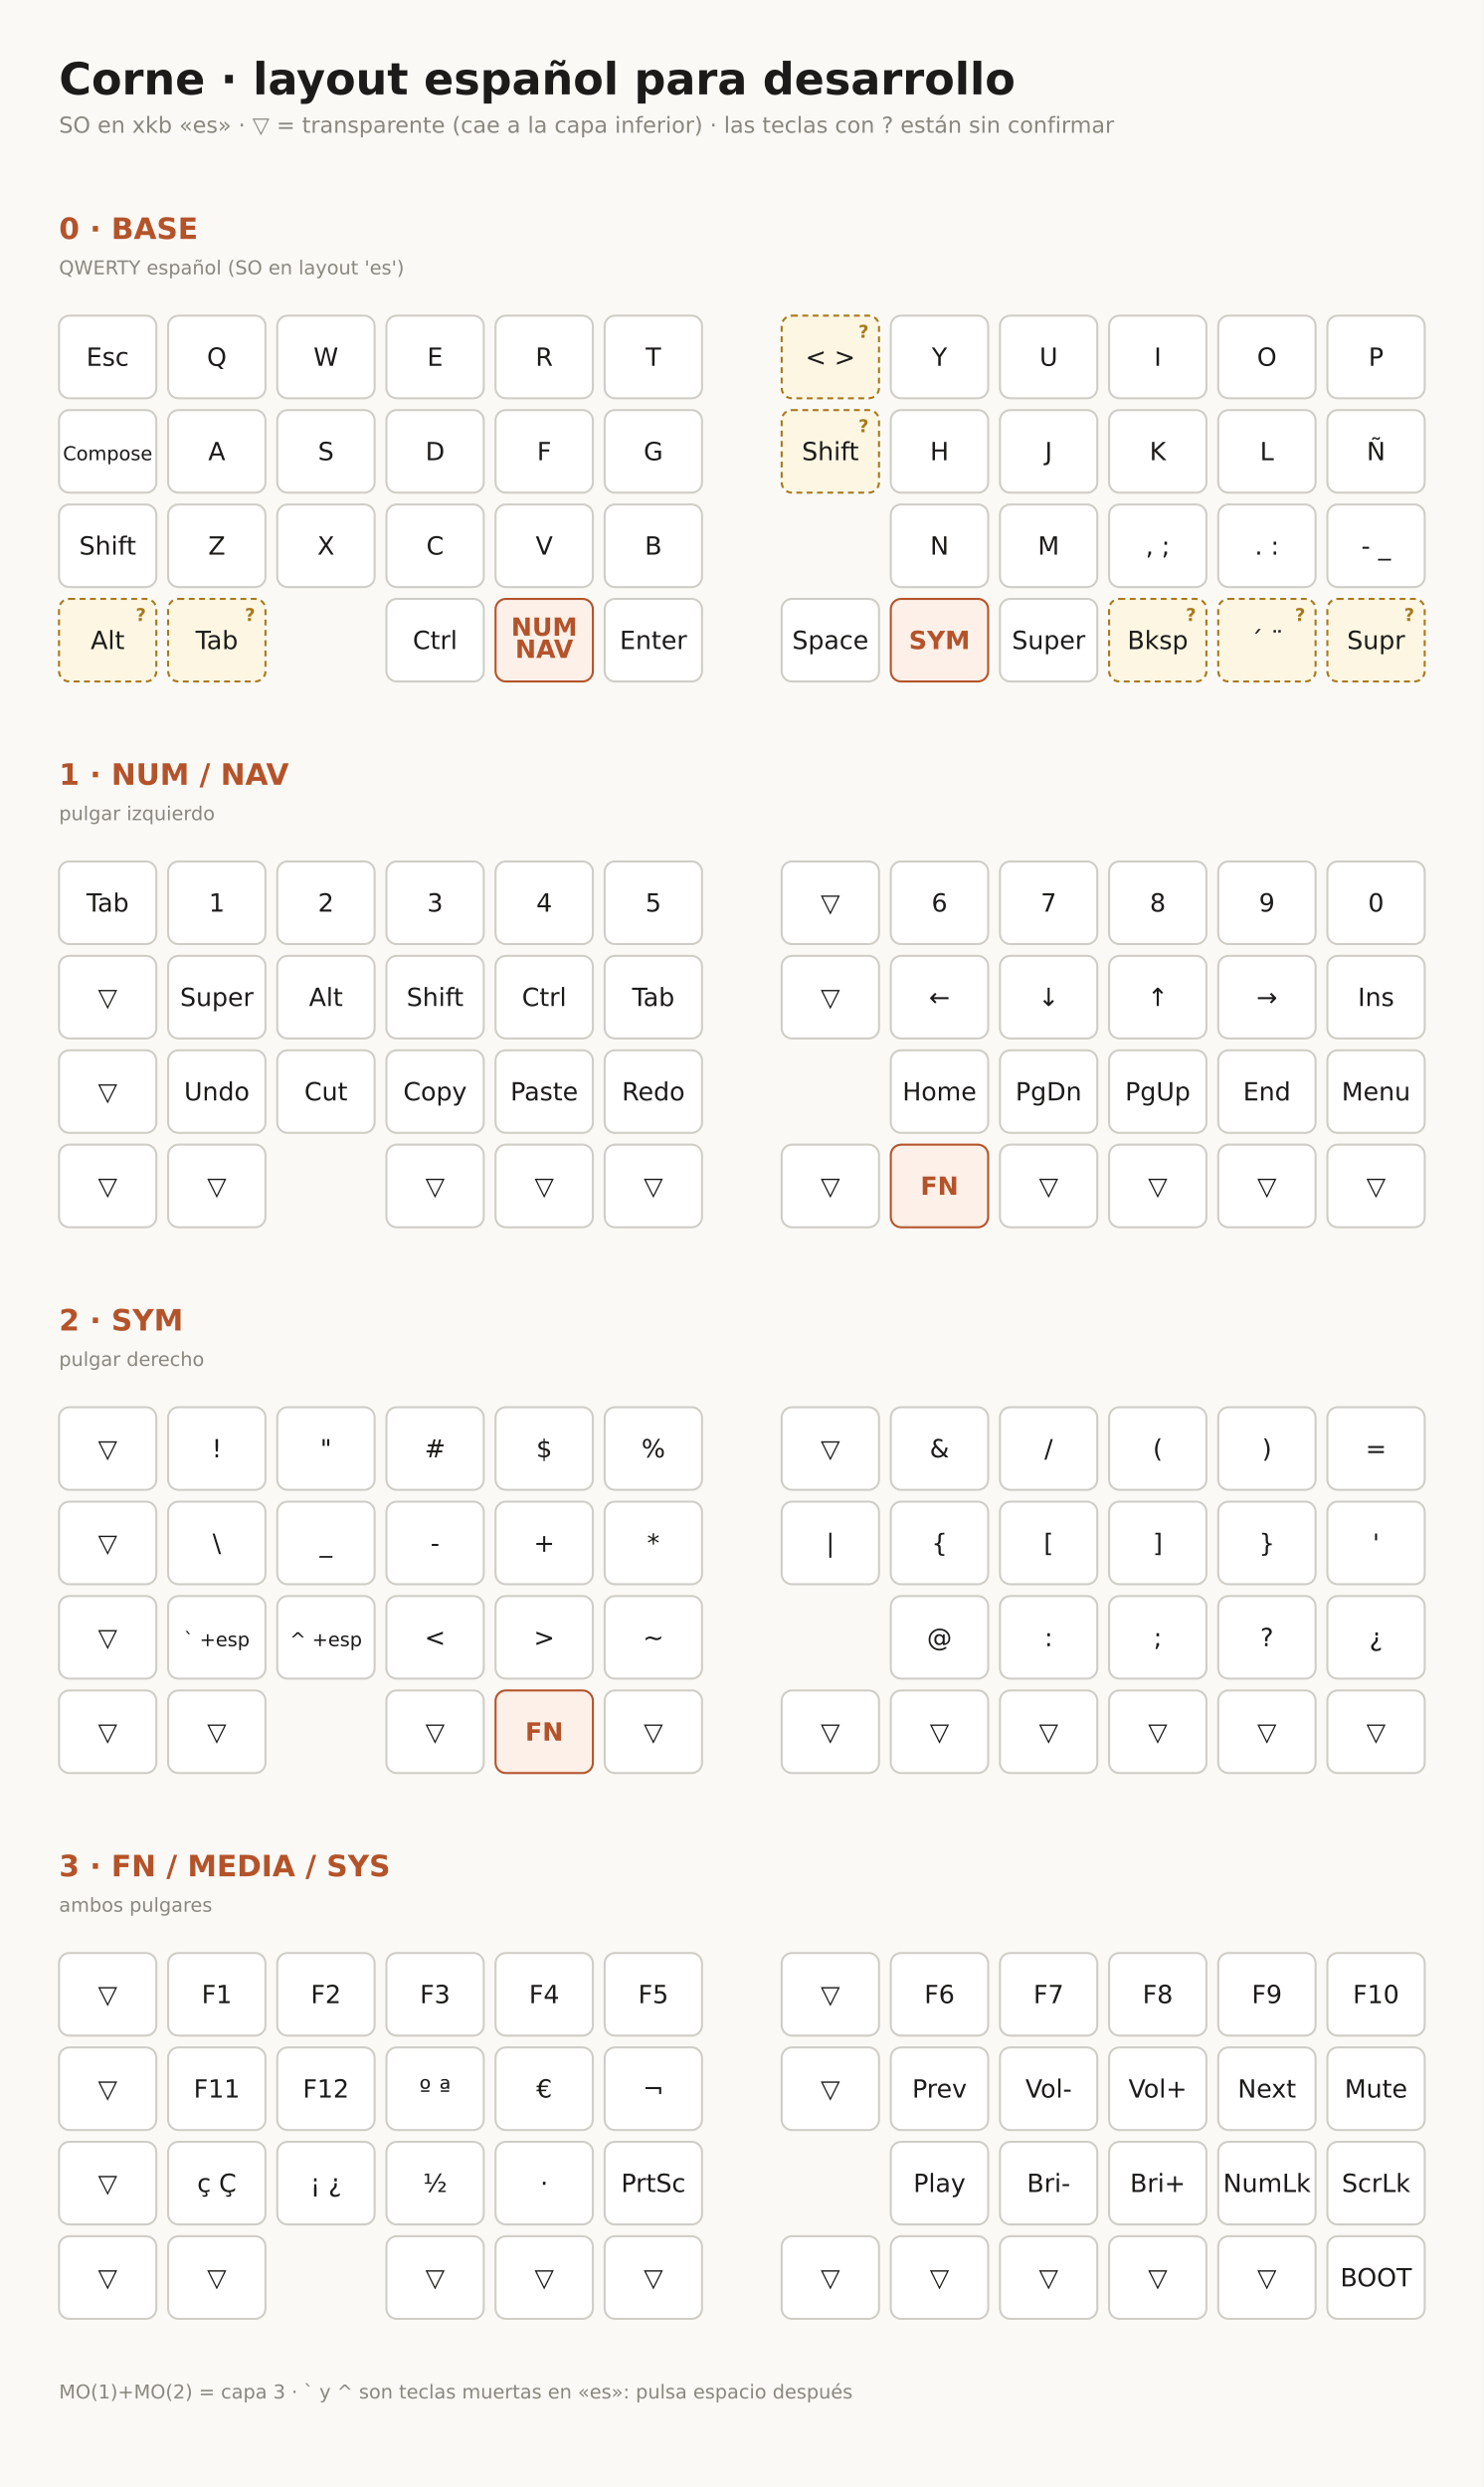
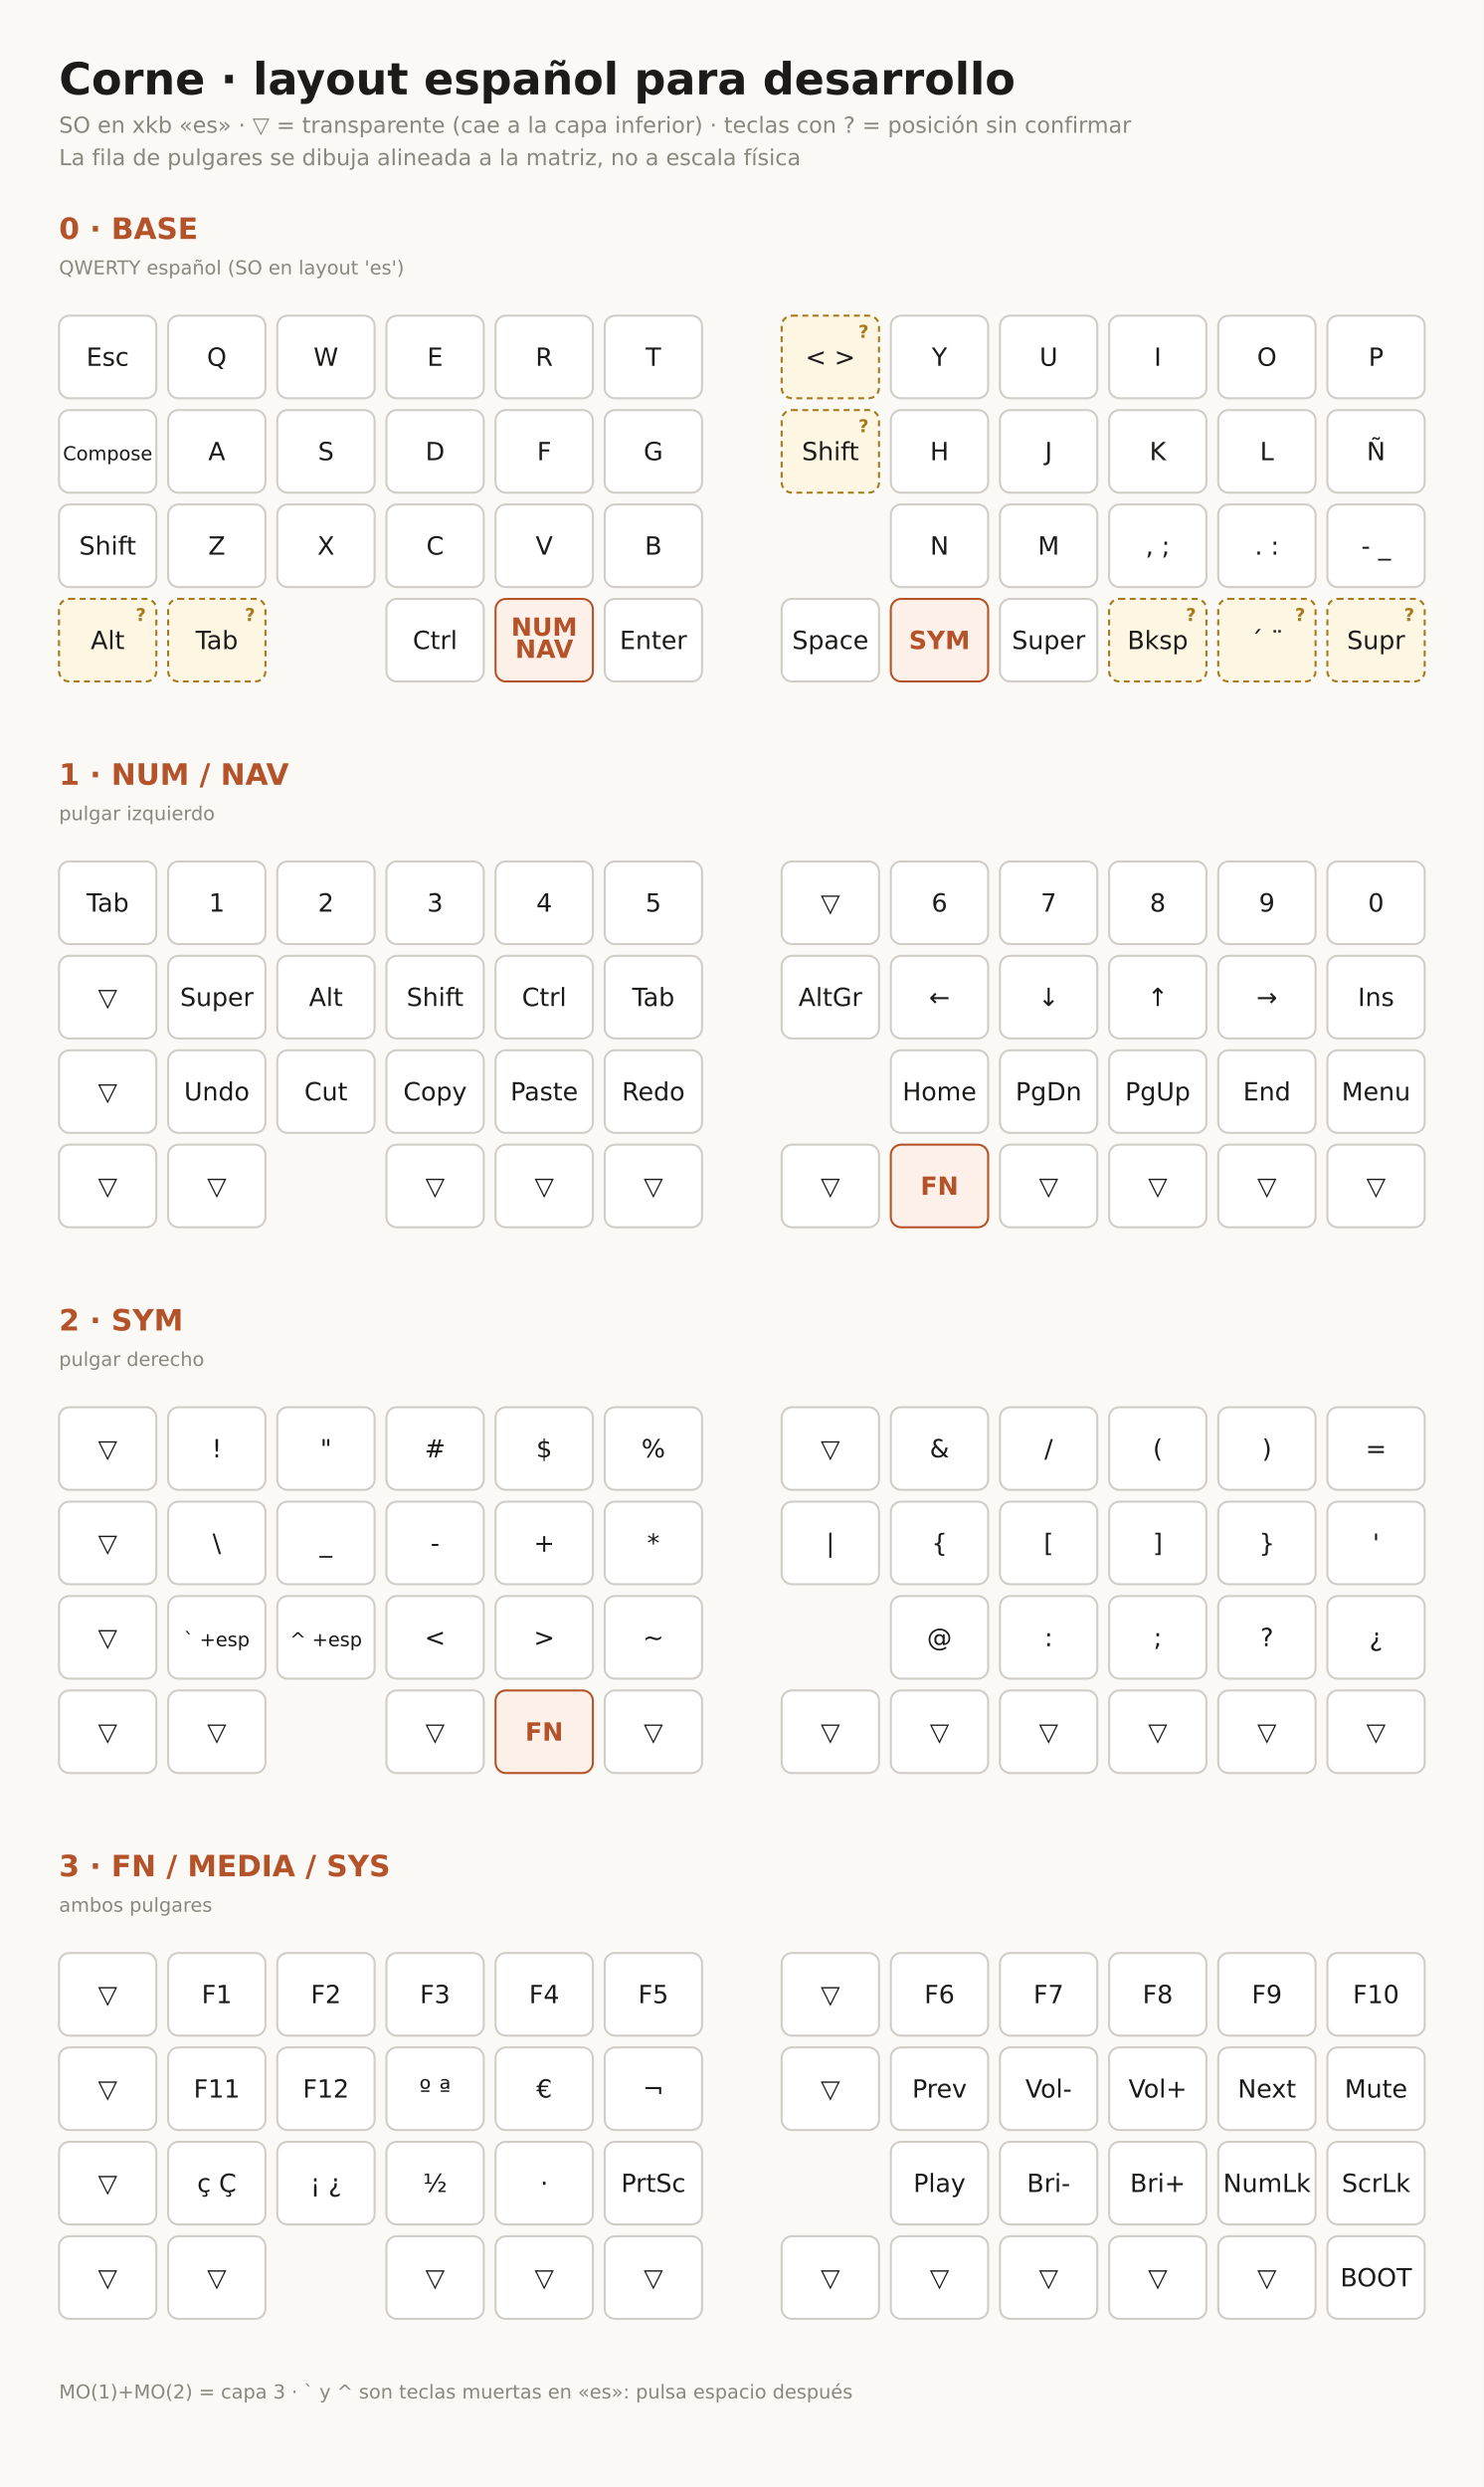
<svg xmlns="http://www.w3.org/2000/svg" width="1006" height="1686" viewBox="0 0 1006 1686" font-family="DejaVu Sans, Inter, Helvetica, sans-serif">
  <rect width="1006" height="1686" fill="#faf9f6" />
  <style>
.title{font-size:30px;font-weight:700;fill:#1c1b19}
.sub{font-size:15px;fill:#8a877e}
.lname{font-size:20px;font-weight:700;fill:#b4532a}
.lnote{font-size:13px;fill:#8a877e}
.klbl{fill:#1c1b19;text-anchor:middle}
.kmo{fill:#b4532a;font-weight:700;text-anchor:middle}
.badge{font-size:12px;font-weight:700;fill:#a8791a;text-anchor:end}
.foot{font-size:13px;fill:#8a877e}
</style>
  <text x="40" y="64" class="title">Corne · layout español para desarrollo</text>
-   <text x="40" y="90" class="sub">SO en xkb «es» · ▽ = transparente (cae a la capa inferior) · las teclas con ? están sin confirmar</text>
+   <text x="40" y="90" class="sub">SO en xkb «es» · ▽ = transparente (cae a la capa inferior) · teclas con ? = posición sin confirmar</text>
+   <text x="40" y="112" class="sub">La fila de pulgares se dibuja alineada a la matriz, no a escala física</text>
  <text x="40" y="162" class="lname">0 · BASE</text>
  <text x="40" y="186" class="lnote">QWERTY español (SO en layout 'es')</text>
  <rect x="40" y="214" width="66" height="56" rx="7" fill="#ffffff" stroke="#cfcdc6" stroke-width="1.4" />
  <text x="73.0" y="248.0" class="klbl" style="font-size:17px">Esc</text>
  <rect x="114" y="214" width="66" height="56" rx="7" fill="#ffffff" stroke="#cfcdc6" stroke-width="1.4" />
  <text x="147.0" y="248.0" class="klbl" style="font-size:17px">Q</text>
  <rect x="188" y="214" width="66" height="56" rx="7" fill="#ffffff" stroke="#cfcdc6" stroke-width="1.4" />
  <text x="221.0" y="248.0" class="klbl" style="font-size:17px">W</text>
  <rect x="262" y="214" width="66" height="56" rx="7" fill="#ffffff" stroke="#cfcdc6" stroke-width="1.4" />
  <text x="295.0" y="248.0" class="klbl" style="font-size:17px">E</text>
  <rect x="336" y="214" width="66" height="56" rx="7" fill="#ffffff" stroke="#cfcdc6" stroke-width="1.4" />
  <text x="369.0" y="248.0" class="klbl" style="font-size:17px">R</text>
  <rect x="410" y="214" width="66" height="56" rx="7" fill="#ffffff" stroke="#cfcdc6" stroke-width="1.4" />
  <text x="443.0" y="248.0" class="klbl" style="font-size:17px">T</text>
  <rect x="530" y="214" width="66" height="56" rx="7" fill="#fdf6e3" stroke="#a8791a" stroke-width="1.4" stroke-dasharray="4 3" />
  <text x="563.0" y="248.0" class="klbl" style="font-size:17px">&lt; &gt;</text>
  <text x="589" y="229" class="badge">?</text>
  <rect x="604" y="214" width="66" height="56" rx="7" fill="#ffffff" stroke="#cfcdc6" stroke-width="1.4" />
  <text x="637.0" y="248.0" class="klbl" style="font-size:17px">Y</text>
  <rect x="678" y="214" width="66" height="56" rx="7" fill="#ffffff" stroke="#cfcdc6" stroke-width="1.4" />
  <text x="711.0" y="248.0" class="klbl" style="font-size:17px">U</text>
  <rect x="752" y="214" width="66" height="56" rx="7" fill="#ffffff" stroke="#cfcdc6" stroke-width="1.4" />
  <text x="785.0" y="248.0" class="klbl" style="font-size:17px">I</text>
  <rect x="826" y="214" width="66" height="56" rx="7" fill="#ffffff" stroke="#cfcdc6" stroke-width="1.4" />
  <text x="859.0" y="248.0" class="klbl" style="font-size:17px">O</text>
  <rect x="900" y="214" width="66" height="56" rx="7" fill="#ffffff" stroke="#cfcdc6" stroke-width="1.4" />
  <text x="933.0" y="248.0" class="klbl" style="font-size:17px">P</text>
  <rect x="40" y="278" width="66" height="56" rx="7" fill="#ffffff" stroke="#cfcdc6" stroke-width="1.4" />
  <text x="73.0" y="312.0" class="klbl" style="font-size:13px">Compose</text>
  <rect x="114" y="278" width="66" height="56" rx="7" fill="#ffffff" stroke="#cfcdc6" stroke-width="1.4" />
  <text x="147.0" y="312.0" class="klbl" style="font-size:17px">A</text>
  <rect x="188" y="278" width="66" height="56" rx="7" fill="#ffffff" stroke="#cfcdc6" stroke-width="1.4" />
  <text x="221.0" y="312.0" class="klbl" style="font-size:17px">S</text>
  <rect x="262" y="278" width="66" height="56" rx="7" fill="#ffffff" stroke="#cfcdc6" stroke-width="1.4" />
  <text x="295.0" y="312.0" class="klbl" style="font-size:17px">D</text>
  <rect x="336" y="278" width="66" height="56" rx="7" fill="#ffffff" stroke="#cfcdc6" stroke-width="1.4" />
  <text x="369.0" y="312.0" class="klbl" style="font-size:17px">F</text>
  <rect x="410" y="278" width="66" height="56" rx="7" fill="#ffffff" stroke="#cfcdc6" stroke-width="1.4" />
  <text x="443.0" y="312.0" class="klbl" style="font-size:17px">G</text>
  <rect x="530" y="278" width="66" height="56" rx="7" fill="#fdf6e3" stroke="#a8791a" stroke-width="1.4" stroke-dasharray="4 3" />
  <text x="563.0" y="312.0" class="klbl" style="font-size:17px">Shift</text>
  <text x="589" y="293" class="badge">?</text>
  <rect x="604" y="278" width="66" height="56" rx="7" fill="#ffffff" stroke="#cfcdc6" stroke-width="1.4" />
  <text x="637.0" y="312.0" class="klbl" style="font-size:17px">H</text>
  <rect x="678" y="278" width="66" height="56" rx="7" fill="#ffffff" stroke="#cfcdc6" stroke-width="1.4" />
  <text x="711.0" y="312.0" class="klbl" style="font-size:17px">J</text>
  <rect x="752" y="278" width="66" height="56" rx="7" fill="#ffffff" stroke="#cfcdc6" stroke-width="1.4" />
  <text x="785.0" y="312.0" class="klbl" style="font-size:17px">K</text>
  <rect x="826" y="278" width="66" height="56" rx="7" fill="#ffffff" stroke="#cfcdc6" stroke-width="1.4" />
  <text x="859.0" y="312.0" class="klbl" style="font-size:17px">L</text>
  <rect x="900" y="278" width="66" height="56" rx="7" fill="#ffffff" stroke="#cfcdc6" stroke-width="1.4" />
  <text x="933.0" y="312.0" class="klbl" style="font-size:17px">Ñ</text>
  <rect x="40" y="342" width="66" height="56" rx="7" fill="#ffffff" stroke="#cfcdc6" stroke-width="1.4" />
  <text x="73.0" y="376.0" class="klbl" style="font-size:17px">Shift</text>
  <rect x="114" y="342" width="66" height="56" rx="7" fill="#ffffff" stroke="#cfcdc6" stroke-width="1.4" />
  <text x="147.0" y="376.0" class="klbl" style="font-size:17px">Z</text>
  <rect x="188" y="342" width="66" height="56" rx="7" fill="#ffffff" stroke="#cfcdc6" stroke-width="1.4" />
  <text x="221.0" y="376.0" class="klbl" style="font-size:17px">X</text>
  <rect x="262" y="342" width="66" height="56" rx="7" fill="#ffffff" stroke="#cfcdc6" stroke-width="1.4" />
  <text x="295.0" y="376.0" class="klbl" style="font-size:17px">C</text>
  <rect x="336" y="342" width="66" height="56" rx="7" fill="#ffffff" stroke="#cfcdc6" stroke-width="1.4" />
  <text x="369.0" y="376.0" class="klbl" style="font-size:17px">V</text>
  <rect x="410" y="342" width="66" height="56" rx="7" fill="#ffffff" stroke="#cfcdc6" stroke-width="1.4" />
  <text x="443.0" y="376.0" class="klbl" style="font-size:17px">B</text>
  <rect x="604" y="342" width="66" height="56" rx="7" fill="#ffffff" stroke="#cfcdc6" stroke-width="1.4" />
  <text x="637.0" y="376.0" class="klbl" style="font-size:17px">N</text>
  <rect x="678" y="342" width="66" height="56" rx="7" fill="#ffffff" stroke="#cfcdc6" stroke-width="1.4" />
  <text x="711.0" y="376.0" class="klbl" style="font-size:17px">M</text>
  <rect x="752" y="342" width="66" height="56" rx="7" fill="#ffffff" stroke="#cfcdc6" stroke-width="1.4" />
  <text x="785.0" y="376.0" class="klbl" style="font-size:17px">, ;</text>
  <rect x="826" y="342" width="66" height="56" rx="7" fill="#ffffff" stroke="#cfcdc6" stroke-width="1.4" />
  <text x="859.0" y="376.0" class="klbl" style="font-size:17px">. :</text>
  <rect x="900" y="342" width="66" height="56" rx="7" fill="#ffffff" stroke="#cfcdc6" stroke-width="1.4" />
  <text x="933.0" y="376.0" class="klbl" style="font-size:17px">- _</text>
  <rect x="40" y="406" width="66" height="56" rx="7" fill="#fdf6e3" stroke="#a8791a" stroke-width="1.4" stroke-dasharray="4 3" />
  <text x="73.0" y="440.0" class="klbl" style="font-size:17px">Alt</text>
  <text x="99" y="421" class="badge">?</text>
  <rect x="114" y="406" width="66" height="56" rx="7" fill="#fdf6e3" stroke="#a8791a" stroke-width="1.4" stroke-dasharray="4 3" />
  <text x="147.0" y="440.0" class="klbl" style="font-size:17px">Tab</text>
  <text x="173" y="421" class="badge">?</text>
  <rect x="262" y="406" width="66" height="56" rx="7" fill="#ffffff" stroke="#cfcdc6" stroke-width="1.4" />
  <text x="295.0" y="440.0" class="klbl" style="font-size:17px">Ctrl</text>
  <rect x="336" y="406" width="66" height="56" rx="7" fill="#fdf0e8" stroke="#b4532a" stroke-width="1.4" />
  <text x="369.0" y="431.0" class="kmo" style="font-size:17px">NUM</text>
  <text x="369.0" y="446.0" class="kmo" style="font-size:17px">NAV</text>
  <rect x="410" y="406" width="66" height="56" rx="7" fill="#ffffff" stroke="#cfcdc6" stroke-width="1.4" />
  <text x="443.0" y="440.0" class="klbl" style="font-size:17px">Enter</text>
  <rect x="530" y="406" width="66" height="56" rx="7" fill="#ffffff" stroke="#cfcdc6" stroke-width="1.4" />
  <text x="563.0" y="440.0" class="klbl" style="font-size:17px">Space</text>
  <rect x="604" y="406" width="66" height="56" rx="7" fill="#fdf0e8" stroke="#b4532a" stroke-width="1.4" />
  <text x="637.0" y="440.0" class="kmo" style="font-size:17px">SYM</text>
  <rect x="678" y="406" width="66" height="56" rx="7" fill="#ffffff" stroke="#cfcdc6" stroke-width="1.4" />
  <text x="711.0" y="440.0" class="klbl" style="font-size:17px">Super</text>
  <rect x="752" y="406" width="66" height="56" rx="7" fill="#fdf6e3" stroke="#a8791a" stroke-width="1.4" stroke-dasharray="4 3" />
  <text x="785.0" y="440.0" class="klbl" style="font-size:17px">Bksp</text>
  <text x="811" y="421" class="badge">?</text>
  <rect x="826" y="406" width="66" height="56" rx="7" fill="#fdf6e3" stroke="#a8791a" stroke-width="1.4" stroke-dasharray="4 3" />
  <text x="859.0" y="440.0" class="klbl" style="font-size:17px">´ ¨</text>
  <text x="885" y="421" class="badge">?</text>
  <rect x="900" y="406" width="66" height="56" rx="7" fill="#fdf6e3" stroke="#a8791a" stroke-width="1.4" stroke-dasharray="4 3" />
  <text x="933.0" y="440.0" class="klbl" style="font-size:17px">Supr</text>
  <text x="959" y="421" class="badge">?</text>
  <text x="40" y="532" class="lname">1 · NUM / NAV</text>
  <text x="40" y="556" class="lnote">pulgar izquierdo</text>
  <rect x="40" y="584" width="66" height="56" rx="7" fill="#ffffff" stroke="#cfcdc6" stroke-width="1.4" />
  <text x="73.0" y="618.0" class="klbl" style="font-size:17px">Tab</text>
  <rect x="114" y="584" width="66" height="56" rx="7" fill="#ffffff" stroke="#cfcdc6" stroke-width="1.4" />
  <text x="147.0" y="618.0" class="klbl" style="font-size:17px">1</text>
  <rect x="188" y="584" width="66" height="56" rx="7" fill="#ffffff" stroke="#cfcdc6" stroke-width="1.4" />
  <text x="221.0" y="618.0" class="klbl" style="font-size:17px">2</text>
  <rect x="262" y="584" width="66" height="56" rx="7" fill="#ffffff" stroke="#cfcdc6" stroke-width="1.4" />
  <text x="295.0" y="618.0" class="klbl" style="font-size:17px">3</text>
  <rect x="336" y="584" width="66" height="56" rx="7" fill="#ffffff" stroke="#cfcdc6" stroke-width="1.4" />
  <text x="369.0" y="618.0" class="klbl" style="font-size:17px">4</text>
  <rect x="410" y="584" width="66" height="56" rx="7" fill="#ffffff" stroke="#cfcdc6" stroke-width="1.4" />
  <text x="443.0" y="618.0" class="klbl" style="font-size:17px">5</text>
  <rect x="530" y="584" width="66" height="56" rx="7" fill="#ffffff" stroke="#cfcdc6" stroke-width="1.4" />
  <text x="563.0" y="618.0" class="klbl" style="font-size:17px">▽</text>
  <rect x="604" y="584" width="66" height="56" rx="7" fill="#ffffff" stroke="#cfcdc6" stroke-width="1.4" />
  <text x="637.0" y="618.0" class="klbl" style="font-size:17px">6</text>
  <rect x="678" y="584" width="66" height="56" rx="7" fill="#ffffff" stroke="#cfcdc6" stroke-width="1.4" />
  <text x="711.0" y="618.0" class="klbl" style="font-size:17px">7</text>
  <rect x="752" y="584" width="66" height="56" rx="7" fill="#ffffff" stroke="#cfcdc6" stroke-width="1.4" />
  <text x="785.0" y="618.0" class="klbl" style="font-size:17px">8</text>
  <rect x="826" y="584" width="66" height="56" rx="7" fill="#ffffff" stroke="#cfcdc6" stroke-width="1.4" />
  <text x="859.0" y="618.0" class="klbl" style="font-size:17px">9</text>
  <rect x="900" y="584" width="66" height="56" rx="7" fill="#ffffff" stroke="#cfcdc6" stroke-width="1.4" />
  <text x="933.0" y="618.0" class="klbl" style="font-size:17px">0</text>
  <rect x="40" y="648" width="66" height="56" rx="7" fill="#ffffff" stroke="#cfcdc6" stroke-width="1.4" />
  <text x="73.0" y="682.0" class="klbl" style="font-size:17px">▽</text>
  <rect x="114" y="648" width="66" height="56" rx="7" fill="#ffffff" stroke="#cfcdc6" stroke-width="1.4" />
  <text x="147.0" y="682.0" class="klbl" style="font-size:17px">Super</text>
  <rect x="188" y="648" width="66" height="56" rx="7" fill="#ffffff" stroke="#cfcdc6" stroke-width="1.4" />
  <text x="221.0" y="682.0" class="klbl" style="font-size:17px">Alt</text>
  <rect x="262" y="648" width="66" height="56" rx="7" fill="#ffffff" stroke="#cfcdc6" stroke-width="1.4" />
  <text x="295.0" y="682.0" class="klbl" style="font-size:17px">Shift</text>
  <rect x="336" y="648" width="66" height="56" rx="7" fill="#ffffff" stroke="#cfcdc6" stroke-width="1.4" />
  <text x="369.0" y="682.0" class="klbl" style="font-size:17px">Ctrl</text>
  <rect x="410" y="648" width="66" height="56" rx="7" fill="#ffffff" stroke="#cfcdc6" stroke-width="1.4" />
  <text x="443.0" y="682.0" class="klbl" style="font-size:17px">Tab</text>
  <rect x="530" y="648" width="66" height="56" rx="7" fill="#ffffff" stroke="#cfcdc6" stroke-width="1.4" />
-   <text x="563.0" y="682.0" class="klbl" style="font-size:17px">▽</text>
+   <text x="563.0" y="682.0" class="klbl" style="font-size:17px">AltGr</text>
  <rect x="604" y="648" width="66" height="56" rx="7" fill="#ffffff" stroke="#cfcdc6" stroke-width="1.4" />
  <text x="637.0" y="682.0" class="klbl" style="font-size:17px">←</text>
  <rect x="678" y="648" width="66" height="56" rx="7" fill="#ffffff" stroke="#cfcdc6" stroke-width="1.4" />
  <text x="711.0" y="682.0" class="klbl" style="font-size:17px">↓</text>
  <rect x="752" y="648" width="66" height="56" rx="7" fill="#ffffff" stroke="#cfcdc6" stroke-width="1.4" />
  <text x="785.0" y="682.0" class="klbl" style="font-size:17px">↑</text>
  <rect x="826" y="648" width="66" height="56" rx="7" fill="#ffffff" stroke="#cfcdc6" stroke-width="1.4" />
  <text x="859.0" y="682.0" class="klbl" style="font-size:17px">→</text>
  <rect x="900" y="648" width="66" height="56" rx="7" fill="#ffffff" stroke="#cfcdc6" stroke-width="1.4" />
  <text x="933.0" y="682.0" class="klbl" style="font-size:17px">Ins</text>
  <rect x="40" y="712" width="66" height="56" rx="7" fill="#ffffff" stroke="#cfcdc6" stroke-width="1.4" />
  <text x="73.0" y="746.0" class="klbl" style="font-size:17px">▽</text>
  <rect x="114" y="712" width="66" height="56" rx="7" fill="#ffffff" stroke="#cfcdc6" stroke-width="1.4" />
  <text x="147.0" y="746.0" class="klbl" style="font-size:17px">Undo</text>
  <rect x="188" y="712" width="66" height="56" rx="7" fill="#ffffff" stroke="#cfcdc6" stroke-width="1.4" />
  <text x="221.0" y="746.0" class="klbl" style="font-size:17px">Cut</text>
  <rect x="262" y="712" width="66" height="56" rx="7" fill="#ffffff" stroke="#cfcdc6" stroke-width="1.4" />
  <text x="295.0" y="746.0" class="klbl" style="font-size:17px">Copy</text>
  <rect x="336" y="712" width="66" height="56" rx="7" fill="#ffffff" stroke="#cfcdc6" stroke-width="1.4" />
  <text x="369.0" y="746.0" class="klbl" style="font-size:17px">Paste</text>
  <rect x="410" y="712" width="66" height="56" rx="7" fill="#ffffff" stroke="#cfcdc6" stroke-width="1.4" />
  <text x="443.0" y="746.0" class="klbl" style="font-size:17px">Redo</text>
  <rect x="604" y="712" width="66" height="56" rx="7" fill="#ffffff" stroke="#cfcdc6" stroke-width="1.4" />
  <text x="637.0" y="746.0" class="klbl" style="font-size:17px">Home</text>
  <rect x="678" y="712" width="66" height="56" rx="7" fill="#ffffff" stroke="#cfcdc6" stroke-width="1.4" />
  <text x="711.0" y="746.0" class="klbl" style="font-size:17px">PgDn</text>
  <rect x="752" y="712" width="66" height="56" rx="7" fill="#ffffff" stroke="#cfcdc6" stroke-width="1.4" />
  <text x="785.0" y="746.0" class="klbl" style="font-size:17px">PgUp</text>
  <rect x="826" y="712" width="66" height="56" rx="7" fill="#ffffff" stroke="#cfcdc6" stroke-width="1.4" />
  <text x="859.0" y="746.0" class="klbl" style="font-size:17px">End</text>
  <rect x="900" y="712" width="66" height="56" rx="7" fill="#ffffff" stroke="#cfcdc6" stroke-width="1.4" />
  <text x="933.0" y="746.0" class="klbl" style="font-size:17px">Menu</text>
  <rect x="40" y="776" width="66" height="56" rx="7" fill="#ffffff" stroke="#cfcdc6" stroke-width="1.4" />
  <text x="73.0" y="810.0" class="klbl" style="font-size:17px">▽</text>
  <rect x="114" y="776" width="66" height="56" rx="7" fill="#ffffff" stroke="#cfcdc6" stroke-width="1.4" />
  <text x="147.0" y="810.0" class="klbl" style="font-size:17px">▽</text>
  <rect x="262" y="776" width="66" height="56" rx="7" fill="#ffffff" stroke="#cfcdc6" stroke-width="1.4" />
  <text x="295.0" y="810.0" class="klbl" style="font-size:17px">▽</text>
  <rect x="336" y="776" width="66" height="56" rx="7" fill="#ffffff" stroke="#cfcdc6" stroke-width="1.4" />
  <text x="369.0" y="810.0" class="klbl" style="font-size:17px">▽</text>
  <rect x="410" y="776" width="66" height="56" rx="7" fill="#ffffff" stroke="#cfcdc6" stroke-width="1.4" />
  <text x="443.0" y="810.0" class="klbl" style="font-size:17px">▽</text>
  <rect x="530" y="776" width="66" height="56" rx="7" fill="#ffffff" stroke="#cfcdc6" stroke-width="1.4" />
  <text x="563.0" y="810.0" class="klbl" style="font-size:17px">▽</text>
  <rect x="604" y="776" width="66" height="56" rx="7" fill="#fdf0e8" stroke="#b4532a" stroke-width="1.4" />
  <text x="637.0" y="810.0" class="kmo" style="font-size:17px">FN</text>
  <rect x="678" y="776" width="66" height="56" rx="7" fill="#ffffff" stroke="#cfcdc6" stroke-width="1.4" />
  <text x="711.0" y="810.0" class="klbl" style="font-size:17px">▽</text>
  <rect x="752" y="776" width="66" height="56" rx="7" fill="#ffffff" stroke="#cfcdc6" stroke-width="1.4" />
  <text x="785.0" y="810.0" class="klbl" style="font-size:17px">▽</text>
  <rect x="826" y="776" width="66" height="56" rx="7" fill="#ffffff" stroke="#cfcdc6" stroke-width="1.4" />
  <text x="859.0" y="810.0" class="klbl" style="font-size:17px">▽</text>
  <rect x="900" y="776" width="66" height="56" rx="7" fill="#ffffff" stroke="#cfcdc6" stroke-width="1.4" />
  <text x="933.0" y="810.0" class="klbl" style="font-size:17px">▽</text>
  <text x="40" y="902" class="lname">2 · SYM</text>
  <text x="40" y="926" class="lnote">pulgar derecho</text>
  <rect x="40" y="954" width="66" height="56" rx="7" fill="#ffffff" stroke="#cfcdc6" stroke-width="1.4" />
  <text x="73.0" y="988.0" class="klbl" style="font-size:17px">▽</text>
  <rect x="114" y="954" width="66" height="56" rx="7" fill="#ffffff" stroke="#cfcdc6" stroke-width="1.4" />
  <text x="147.0" y="988.0" class="klbl" style="font-size:17px">!</text>
  <rect x="188" y="954" width="66" height="56" rx="7" fill="#ffffff" stroke="#cfcdc6" stroke-width="1.4" />
  <text x="221.0" y="988.0" class="klbl" style="font-size:17px">"</text>
  <rect x="262" y="954" width="66" height="56" rx="7" fill="#ffffff" stroke="#cfcdc6" stroke-width="1.4" />
  <text x="295.0" y="988.0" class="klbl" style="font-size:17px">#</text>
  <rect x="336" y="954" width="66" height="56" rx="7" fill="#ffffff" stroke="#cfcdc6" stroke-width="1.4" />
  <text x="369.0" y="988.0" class="klbl" style="font-size:17px">$</text>
  <rect x="410" y="954" width="66" height="56" rx="7" fill="#ffffff" stroke="#cfcdc6" stroke-width="1.4" />
  <text x="443.0" y="988.0" class="klbl" style="font-size:17px">%</text>
  <rect x="530" y="954" width="66" height="56" rx="7" fill="#ffffff" stroke="#cfcdc6" stroke-width="1.4" />
  <text x="563.0" y="988.0" class="klbl" style="font-size:17px">▽</text>
  <rect x="604" y="954" width="66" height="56" rx="7" fill="#ffffff" stroke="#cfcdc6" stroke-width="1.4" />
  <text x="637.0" y="988.0" class="klbl" style="font-size:17px">&amp;</text>
  <rect x="678" y="954" width="66" height="56" rx="7" fill="#ffffff" stroke="#cfcdc6" stroke-width="1.4" />
  <text x="711.0" y="988.0" class="klbl" style="font-size:17px">/</text>
  <rect x="752" y="954" width="66" height="56" rx="7" fill="#ffffff" stroke="#cfcdc6" stroke-width="1.4" />
  <text x="785.0" y="988.0" class="klbl" style="font-size:17px">(</text>
  <rect x="826" y="954" width="66" height="56" rx="7" fill="#ffffff" stroke="#cfcdc6" stroke-width="1.4" />
  <text x="859.0" y="988.0" class="klbl" style="font-size:17px">)</text>
  <rect x="900" y="954" width="66" height="56" rx="7" fill="#ffffff" stroke="#cfcdc6" stroke-width="1.4" />
  <text x="933.0" y="988.0" class="klbl" style="font-size:17px">=</text>
  <rect x="40" y="1018" width="66" height="56" rx="7" fill="#ffffff" stroke="#cfcdc6" stroke-width="1.4" />
  <text x="73.0" y="1052.0" class="klbl" style="font-size:17px">▽</text>
  <rect x="114" y="1018" width="66" height="56" rx="7" fill="#ffffff" stroke="#cfcdc6" stroke-width="1.4" />
  <text x="147.0" y="1052.0" class="klbl" style="font-size:17px">\</text>
  <rect x="188" y="1018" width="66" height="56" rx="7" fill="#ffffff" stroke="#cfcdc6" stroke-width="1.4" />
  <text x="221.0" y="1052.0" class="klbl" style="font-size:17px">_</text>
  <rect x="262" y="1018" width="66" height="56" rx="7" fill="#ffffff" stroke="#cfcdc6" stroke-width="1.4" />
  <text x="295.0" y="1052.0" class="klbl" style="font-size:17px">-</text>
  <rect x="336" y="1018" width="66" height="56" rx="7" fill="#ffffff" stroke="#cfcdc6" stroke-width="1.4" />
  <text x="369.0" y="1052.0" class="klbl" style="font-size:17px">+</text>
  <rect x="410" y="1018" width="66" height="56" rx="7" fill="#ffffff" stroke="#cfcdc6" stroke-width="1.4" />
  <text x="443.0" y="1052.0" class="klbl" style="font-size:17px">*</text>
  <rect x="530" y="1018" width="66" height="56" rx="7" fill="#ffffff" stroke="#cfcdc6" stroke-width="1.4" />
  <text x="563.0" y="1052.0" class="klbl" style="font-size:17px">|</text>
  <rect x="604" y="1018" width="66" height="56" rx="7" fill="#ffffff" stroke="#cfcdc6" stroke-width="1.4" />
  <text x="637.0" y="1052.0" class="klbl" style="font-size:17px">{</text>
  <rect x="678" y="1018" width="66" height="56" rx="7" fill="#ffffff" stroke="#cfcdc6" stroke-width="1.4" />
  <text x="711.0" y="1052.0" class="klbl" style="font-size:17px">[</text>
  <rect x="752" y="1018" width="66" height="56" rx="7" fill="#ffffff" stroke="#cfcdc6" stroke-width="1.4" />
  <text x="785.0" y="1052.0" class="klbl" style="font-size:17px">]</text>
  <rect x="826" y="1018" width="66" height="56" rx="7" fill="#ffffff" stroke="#cfcdc6" stroke-width="1.4" />
  <text x="859.0" y="1052.0" class="klbl" style="font-size:17px">}</text>
  <rect x="900" y="1018" width="66" height="56" rx="7" fill="#ffffff" stroke="#cfcdc6" stroke-width="1.4" />
  <text x="933.0" y="1052.0" class="klbl" style="font-size:17px">'</text>
  <rect x="40" y="1082" width="66" height="56" rx="7" fill="#ffffff" stroke="#cfcdc6" stroke-width="1.4" />
  <text x="73.0" y="1116.0" class="klbl" style="font-size:17px">▽</text>
  <rect x="114" y="1082" width="66" height="56" rx="7" fill="#ffffff" stroke="#cfcdc6" stroke-width="1.4" />
  <text x="147.0" y="1116.0" class="klbl" style="font-size:13px">` +esp</text>
  <rect x="188" y="1082" width="66" height="56" rx="7" fill="#ffffff" stroke="#cfcdc6" stroke-width="1.4" />
  <text x="221.0" y="1116.0" class="klbl" style="font-size:13px">^ +esp</text>
  <rect x="262" y="1082" width="66" height="56" rx="7" fill="#ffffff" stroke="#cfcdc6" stroke-width="1.4" />
  <text x="295.0" y="1116.0" class="klbl" style="font-size:17px">&lt;</text>
  <rect x="336" y="1082" width="66" height="56" rx="7" fill="#ffffff" stroke="#cfcdc6" stroke-width="1.4" />
  <text x="369.0" y="1116.0" class="klbl" style="font-size:17px">&gt;</text>
  <rect x="410" y="1082" width="66" height="56" rx="7" fill="#ffffff" stroke="#cfcdc6" stroke-width="1.4" />
  <text x="443.0" y="1116.0" class="klbl" style="font-size:17px">~</text>
  <rect x="604" y="1082" width="66" height="56" rx="7" fill="#ffffff" stroke="#cfcdc6" stroke-width="1.4" />
  <text x="637.0" y="1116.0" class="klbl" style="font-size:17px">@</text>
  <rect x="678" y="1082" width="66" height="56" rx="7" fill="#ffffff" stroke="#cfcdc6" stroke-width="1.4" />
  <text x="711.0" y="1116.0" class="klbl" style="font-size:17px">:</text>
  <rect x="752" y="1082" width="66" height="56" rx="7" fill="#ffffff" stroke="#cfcdc6" stroke-width="1.4" />
  <text x="785.0" y="1116.0" class="klbl" style="font-size:17px">;</text>
  <rect x="826" y="1082" width="66" height="56" rx="7" fill="#ffffff" stroke="#cfcdc6" stroke-width="1.4" />
  <text x="859.0" y="1116.0" class="klbl" style="font-size:17px">?</text>
  <rect x="900" y="1082" width="66" height="56" rx="7" fill="#ffffff" stroke="#cfcdc6" stroke-width="1.4" />
  <text x="933.0" y="1116.0" class="klbl" style="font-size:17px">¿</text>
  <rect x="40" y="1146" width="66" height="56" rx="7" fill="#ffffff" stroke="#cfcdc6" stroke-width="1.4" />
  <text x="73.0" y="1180.0" class="klbl" style="font-size:17px">▽</text>
  <rect x="114" y="1146" width="66" height="56" rx="7" fill="#ffffff" stroke="#cfcdc6" stroke-width="1.4" />
  <text x="147.0" y="1180.0" class="klbl" style="font-size:17px">▽</text>
  <rect x="262" y="1146" width="66" height="56" rx="7" fill="#ffffff" stroke="#cfcdc6" stroke-width="1.4" />
  <text x="295.0" y="1180.0" class="klbl" style="font-size:17px">▽</text>
  <rect x="336" y="1146" width="66" height="56" rx="7" fill="#fdf0e8" stroke="#b4532a" stroke-width="1.4" />
  <text x="369.0" y="1180.0" class="kmo" style="font-size:17px">FN</text>
  <rect x="410" y="1146" width="66" height="56" rx="7" fill="#ffffff" stroke="#cfcdc6" stroke-width="1.4" />
  <text x="443.0" y="1180.0" class="klbl" style="font-size:17px">▽</text>
  <rect x="530" y="1146" width="66" height="56" rx="7" fill="#ffffff" stroke="#cfcdc6" stroke-width="1.4" />
  <text x="563.0" y="1180.0" class="klbl" style="font-size:17px">▽</text>
  <rect x="604" y="1146" width="66" height="56" rx="7" fill="#ffffff" stroke="#cfcdc6" stroke-width="1.4" />
  <text x="637.0" y="1180.0" class="klbl" style="font-size:17px">▽</text>
  <rect x="678" y="1146" width="66" height="56" rx="7" fill="#ffffff" stroke="#cfcdc6" stroke-width="1.4" />
  <text x="711.0" y="1180.0" class="klbl" style="font-size:17px">▽</text>
  <rect x="752" y="1146" width="66" height="56" rx="7" fill="#ffffff" stroke="#cfcdc6" stroke-width="1.4" />
  <text x="785.0" y="1180.0" class="klbl" style="font-size:17px">▽</text>
  <rect x="826" y="1146" width="66" height="56" rx="7" fill="#ffffff" stroke="#cfcdc6" stroke-width="1.4" />
  <text x="859.0" y="1180.0" class="klbl" style="font-size:17px">▽</text>
  <rect x="900" y="1146" width="66" height="56" rx="7" fill="#ffffff" stroke="#cfcdc6" stroke-width="1.4" />
  <text x="933.0" y="1180.0" class="klbl" style="font-size:17px">▽</text>
  <text x="40" y="1272" class="lname">3 · FN / MEDIA / SYS</text>
  <text x="40" y="1296" class="lnote">ambos pulgares</text>
  <rect x="40" y="1324" width="66" height="56" rx="7" fill="#ffffff" stroke="#cfcdc6" stroke-width="1.4" />
  <text x="73.0" y="1358.0" class="klbl" style="font-size:17px">▽</text>
  <rect x="114" y="1324" width="66" height="56" rx="7" fill="#ffffff" stroke="#cfcdc6" stroke-width="1.4" />
  <text x="147.0" y="1358.0" class="klbl" style="font-size:17px">F1</text>
  <rect x="188" y="1324" width="66" height="56" rx="7" fill="#ffffff" stroke="#cfcdc6" stroke-width="1.4" />
  <text x="221.0" y="1358.0" class="klbl" style="font-size:17px">F2</text>
  <rect x="262" y="1324" width="66" height="56" rx="7" fill="#ffffff" stroke="#cfcdc6" stroke-width="1.4" />
  <text x="295.0" y="1358.0" class="klbl" style="font-size:17px">F3</text>
  <rect x="336" y="1324" width="66" height="56" rx="7" fill="#ffffff" stroke="#cfcdc6" stroke-width="1.4" />
  <text x="369.0" y="1358.0" class="klbl" style="font-size:17px">F4</text>
  <rect x="410" y="1324" width="66" height="56" rx="7" fill="#ffffff" stroke="#cfcdc6" stroke-width="1.4" />
  <text x="443.0" y="1358.0" class="klbl" style="font-size:17px">F5</text>
  <rect x="530" y="1324" width="66" height="56" rx="7" fill="#ffffff" stroke="#cfcdc6" stroke-width="1.4" />
  <text x="563.0" y="1358.0" class="klbl" style="font-size:17px">▽</text>
  <rect x="604" y="1324" width="66" height="56" rx="7" fill="#ffffff" stroke="#cfcdc6" stroke-width="1.4" />
  <text x="637.0" y="1358.0" class="klbl" style="font-size:17px">F6</text>
  <rect x="678" y="1324" width="66" height="56" rx="7" fill="#ffffff" stroke="#cfcdc6" stroke-width="1.4" />
  <text x="711.0" y="1358.0" class="klbl" style="font-size:17px">F7</text>
  <rect x="752" y="1324" width="66" height="56" rx="7" fill="#ffffff" stroke="#cfcdc6" stroke-width="1.4" />
  <text x="785.0" y="1358.0" class="klbl" style="font-size:17px">F8</text>
  <rect x="826" y="1324" width="66" height="56" rx="7" fill="#ffffff" stroke="#cfcdc6" stroke-width="1.4" />
  <text x="859.0" y="1358.0" class="klbl" style="font-size:17px">F9</text>
  <rect x="900" y="1324" width="66" height="56" rx="7" fill="#ffffff" stroke="#cfcdc6" stroke-width="1.4" />
  <text x="933.0" y="1358.0" class="klbl" style="font-size:17px">F10</text>
  <rect x="40" y="1388" width="66" height="56" rx="7" fill="#ffffff" stroke="#cfcdc6" stroke-width="1.4" />
  <text x="73.0" y="1422.0" class="klbl" style="font-size:17px">▽</text>
  <rect x="114" y="1388" width="66" height="56" rx="7" fill="#ffffff" stroke="#cfcdc6" stroke-width="1.4" />
  <text x="147.0" y="1422.0" class="klbl" style="font-size:17px">F11</text>
  <rect x="188" y="1388" width="66" height="56" rx="7" fill="#ffffff" stroke="#cfcdc6" stroke-width="1.4" />
  <text x="221.0" y="1422.0" class="klbl" style="font-size:17px">F12</text>
  <rect x="262" y="1388" width="66" height="56" rx="7" fill="#ffffff" stroke="#cfcdc6" stroke-width="1.4" />
  <text x="295.0" y="1422.0" class="klbl" style="font-size:17px">º ª</text>
  <rect x="336" y="1388" width="66" height="56" rx="7" fill="#ffffff" stroke="#cfcdc6" stroke-width="1.4" />
  <text x="369.0" y="1422.0" class="klbl" style="font-size:17px">€</text>
  <rect x="410" y="1388" width="66" height="56" rx="7" fill="#ffffff" stroke="#cfcdc6" stroke-width="1.4" />
  <text x="443.0" y="1422.0" class="klbl" style="font-size:17px">¬</text>
  <rect x="530" y="1388" width="66" height="56" rx="7" fill="#ffffff" stroke="#cfcdc6" stroke-width="1.4" />
  <text x="563.0" y="1422.0" class="klbl" style="font-size:17px">▽</text>
  <rect x="604" y="1388" width="66" height="56" rx="7" fill="#ffffff" stroke="#cfcdc6" stroke-width="1.4" />
  <text x="637.0" y="1422.0" class="klbl" style="font-size:17px">Prev</text>
  <rect x="678" y="1388" width="66" height="56" rx="7" fill="#ffffff" stroke="#cfcdc6" stroke-width="1.4" />
  <text x="711.0" y="1422.0" class="klbl" style="font-size:17px">Vol-</text>
  <rect x="752" y="1388" width="66" height="56" rx="7" fill="#ffffff" stroke="#cfcdc6" stroke-width="1.4" />
  <text x="785.0" y="1422.0" class="klbl" style="font-size:17px">Vol+</text>
  <rect x="826" y="1388" width="66" height="56" rx="7" fill="#ffffff" stroke="#cfcdc6" stroke-width="1.4" />
  <text x="859.0" y="1422.0" class="klbl" style="font-size:17px">Next</text>
  <rect x="900" y="1388" width="66" height="56" rx="7" fill="#ffffff" stroke="#cfcdc6" stroke-width="1.4" />
  <text x="933.0" y="1422.0" class="klbl" style="font-size:17px">Mute</text>
  <rect x="40" y="1452" width="66" height="56" rx="7" fill="#ffffff" stroke="#cfcdc6" stroke-width="1.4" />
  <text x="73.0" y="1486.0" class="klbl" style="font-size:17px">▽</text>
  <rect x="114" y="1452" width="66" height="56" rx="7" fill="#ffffff" stroke="#cfcdc6" stroke-width="1.4" />
  <text x="147.0" y="1486.0" class="klbl" style="font-size:17px">ç Ç</text>
  <rect x="188" y="1452" width="66" height="56" rx="7" fill="#ffffff" stroke="#cfcdc6" stroke-width="1.4" />
  <text x="221.0" y="1486.0" class="klbl" style="font-size:17px">¡ ¿</text>
  <rect x="262" y="1452" width="66" height="56" rx="7" fill="#ffffff" stroke="#cfcdc6" stroke-width="1.4" />
  <text x="295.0" y="1486.0" class="klbl" style="font-size:17px">½</text>
  <rect x="336" y="1452" width="66" height="56" rx="7" fill="#ffffff" stroke="#cfcdc6" stroke-width="1.4" />
  <text x="369.0" y="1486.0" class="klbl" style="font-size:17px">·</text>
  <rect x="410" y="1452" width="66" height="56" rx="7" fill="#ffffff" stroke="#cfcdc6" stroke-width="1.4" />
  <text x="443.0" y="1486.0" class="klbl" style="font-size:17px">PrtSc</text>
  <rect x="604" y="1452" width="66" height="56" rx="7" fill="#ffffff" stroke="#cfcdc6" stroke-width="1.4" />
  <text x="637.0" y="1486.0" class="klbl" style="font-size:17px">Play</text>
  <rect x="678" y="1452" width="66" height="56" rx="7" fill="#ffffff" stroke="#cfcdc6" stroke-width="1.4" />
  <text x="711.0" y="1486.0" class="klbl" style="font-size:17px">Bri-</text>
  <rect x="752" y="1452" width="66" height="56" rx="7" fill="#ffffff" stroke="#cfcdc6" stroke-width="1.4" />
  <text x="785.0" y="1486.0" class="klbl" style="font-size:17px">Bri+</text>
  <rect x="826" y="1452" width="66" height="56" rx="7" fill="#ffffff" stroke="#cfcdc6" stroke-width="1.4" />
  <text x="859.0" y="1486.0" class="klbl" style="font-size:17px">NumLk</text>
  <rect x="900" y="1452" width="66" height="56" rx="7" fill="#ffffff" stroke="#cfcdc6" stroke-width="1.4" />
  <text x="933.0" y="1486.0" class="klbl" style="font-size:17px">ScrLk</text>
  <rect x="40" y="1516" width="66" height="56" rx="7" fill="#ffffff" stroke="#cfcdc6" stroke-width="1.4" />
  <text x="73.0" y="1550.0" class="klbl" style="font-size:17px">▽</text>
  <rect x="114" y="1516" width="66" height="56" rx="7" fill="#ffffff" stroke="#cfcdc6" stroke-width="1.4" />
  <text x="147.0" y="1550.0" class="klbl" style="font-size:17px">▽</text>
  <rect x="262" y="1516" width="66" height="56" rx="7" fill="#ffffff" stroke="#cfcdc6" stroke-width="1.4" />
  <text x="295.0" y="1550.0" class="klbl" style="font-size:17px">▽</text>
  <rect x="336" y="1516" width="66" height="56" rx="7" fill="#ffffff" stroke="#cfcdc6" stroke-width="1.4" />
  <text x="369.0" y="1550.0" class="klbl" style="font-size:17px">▽</text>
  <rect x="410" y="1516" width="66" height="56" rx="7" fill="#ffffff" stroke="#cfcdc6" stroke-width="1.4" />
  <text x="443.0" y="1550.0" class="klbl" style="font-size:17px">▽</text>
  <rect x="530" y="1516" width="66" height="56" rx="7" fill="#ffffff" stroke="#cfcdc6" stroke-width="1.4" />
  <text x="563.0" y="1550.0" class="klbl" style="font-size:17px">▽</text>
  <rect x="604" y="1516" width="66" height="56" rx="7" fill="#ffffff" stroke="#cfcdc6" stroke-width="1.4" />
  <text x="637.0" y="1550.0" class="klbl" style="font-size:17px">▽</text>
  <rect x="678" y="1516" width="66" height="56" rx="7" fill="#ffffff" stroke="#cfcdc6" stroke-width="1.4" />
  <text x="711.0" y="1550.0" class="klbl" style="font-size:17px">▽</text>
  <rect x="752" y="1516" width="66" height="56" rx="7" fill="#ffffff" stroke="#cfcdc6" stroke-width="1.4" />
  <text x="785.0" y="1550.0" class="klbl" style="font-size:17px">▽</text>
  <rect x="826" y="1516" width="66" height="56" rx="7" fill="#ffffff" stroke="#cfcdc6" stroke-width="1.4" />
  <text x="859.0" y="1550.0" class="klbl" style="font-size:17px">▽</text>
  <rect x="900" y="1516" width="66" height="56" rx="7" fill="#ffffff" stroke="#cfcdc6" stroke-width="1.4" />
  <text x="933.0" y="1550.0" class="klbl" style="font-size:17px">BOOT</text>
  <text x="40" y="1626" class="foot">MO(1)+MO(2) = capa 3 · ` y ^ son teclas muertas en «es»: pulsa espacio después</text>
</svg>
